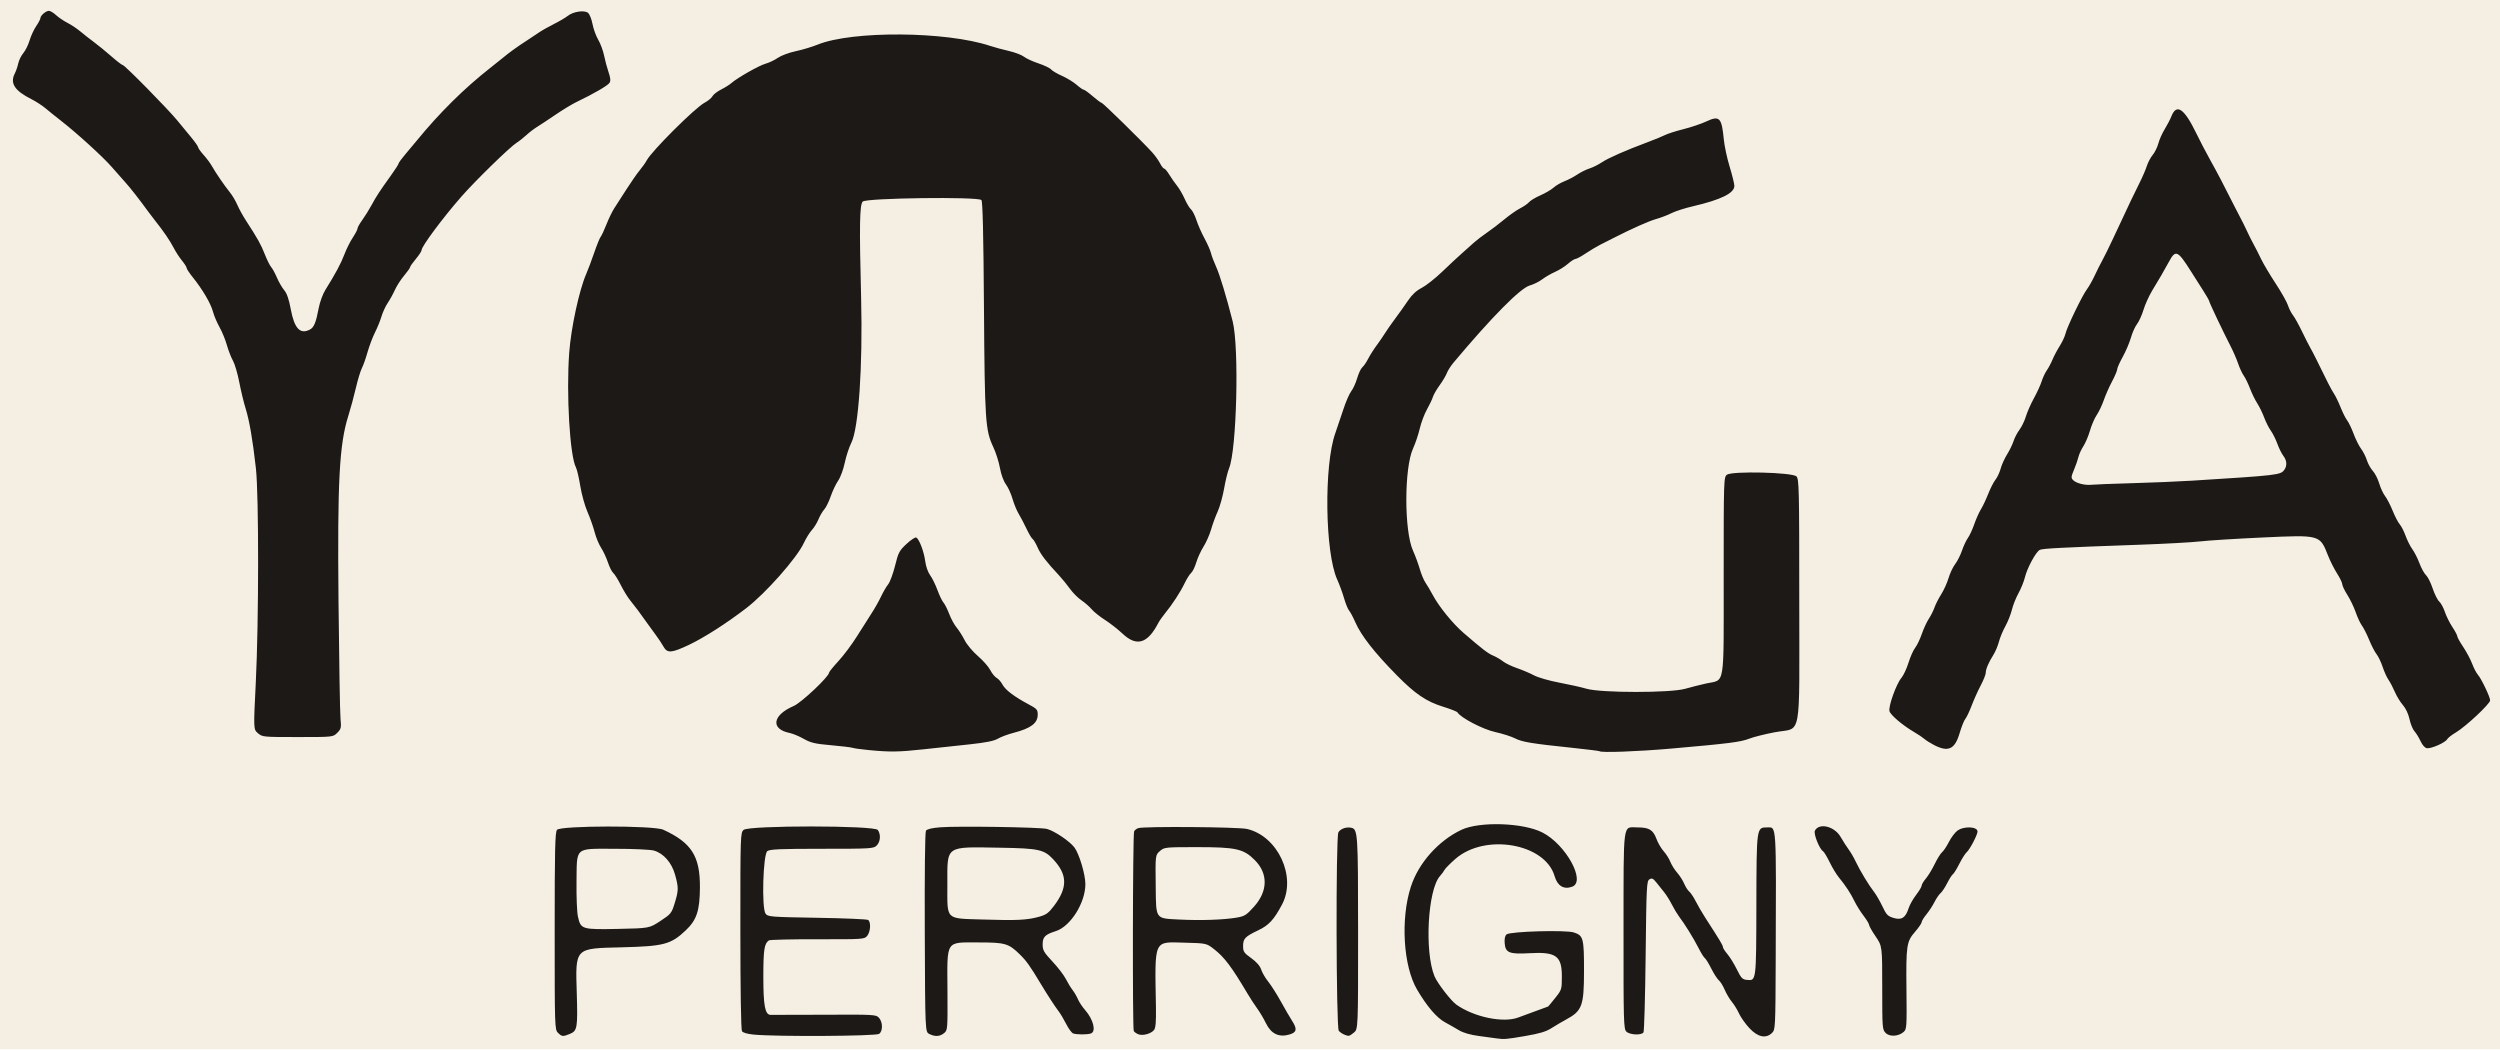
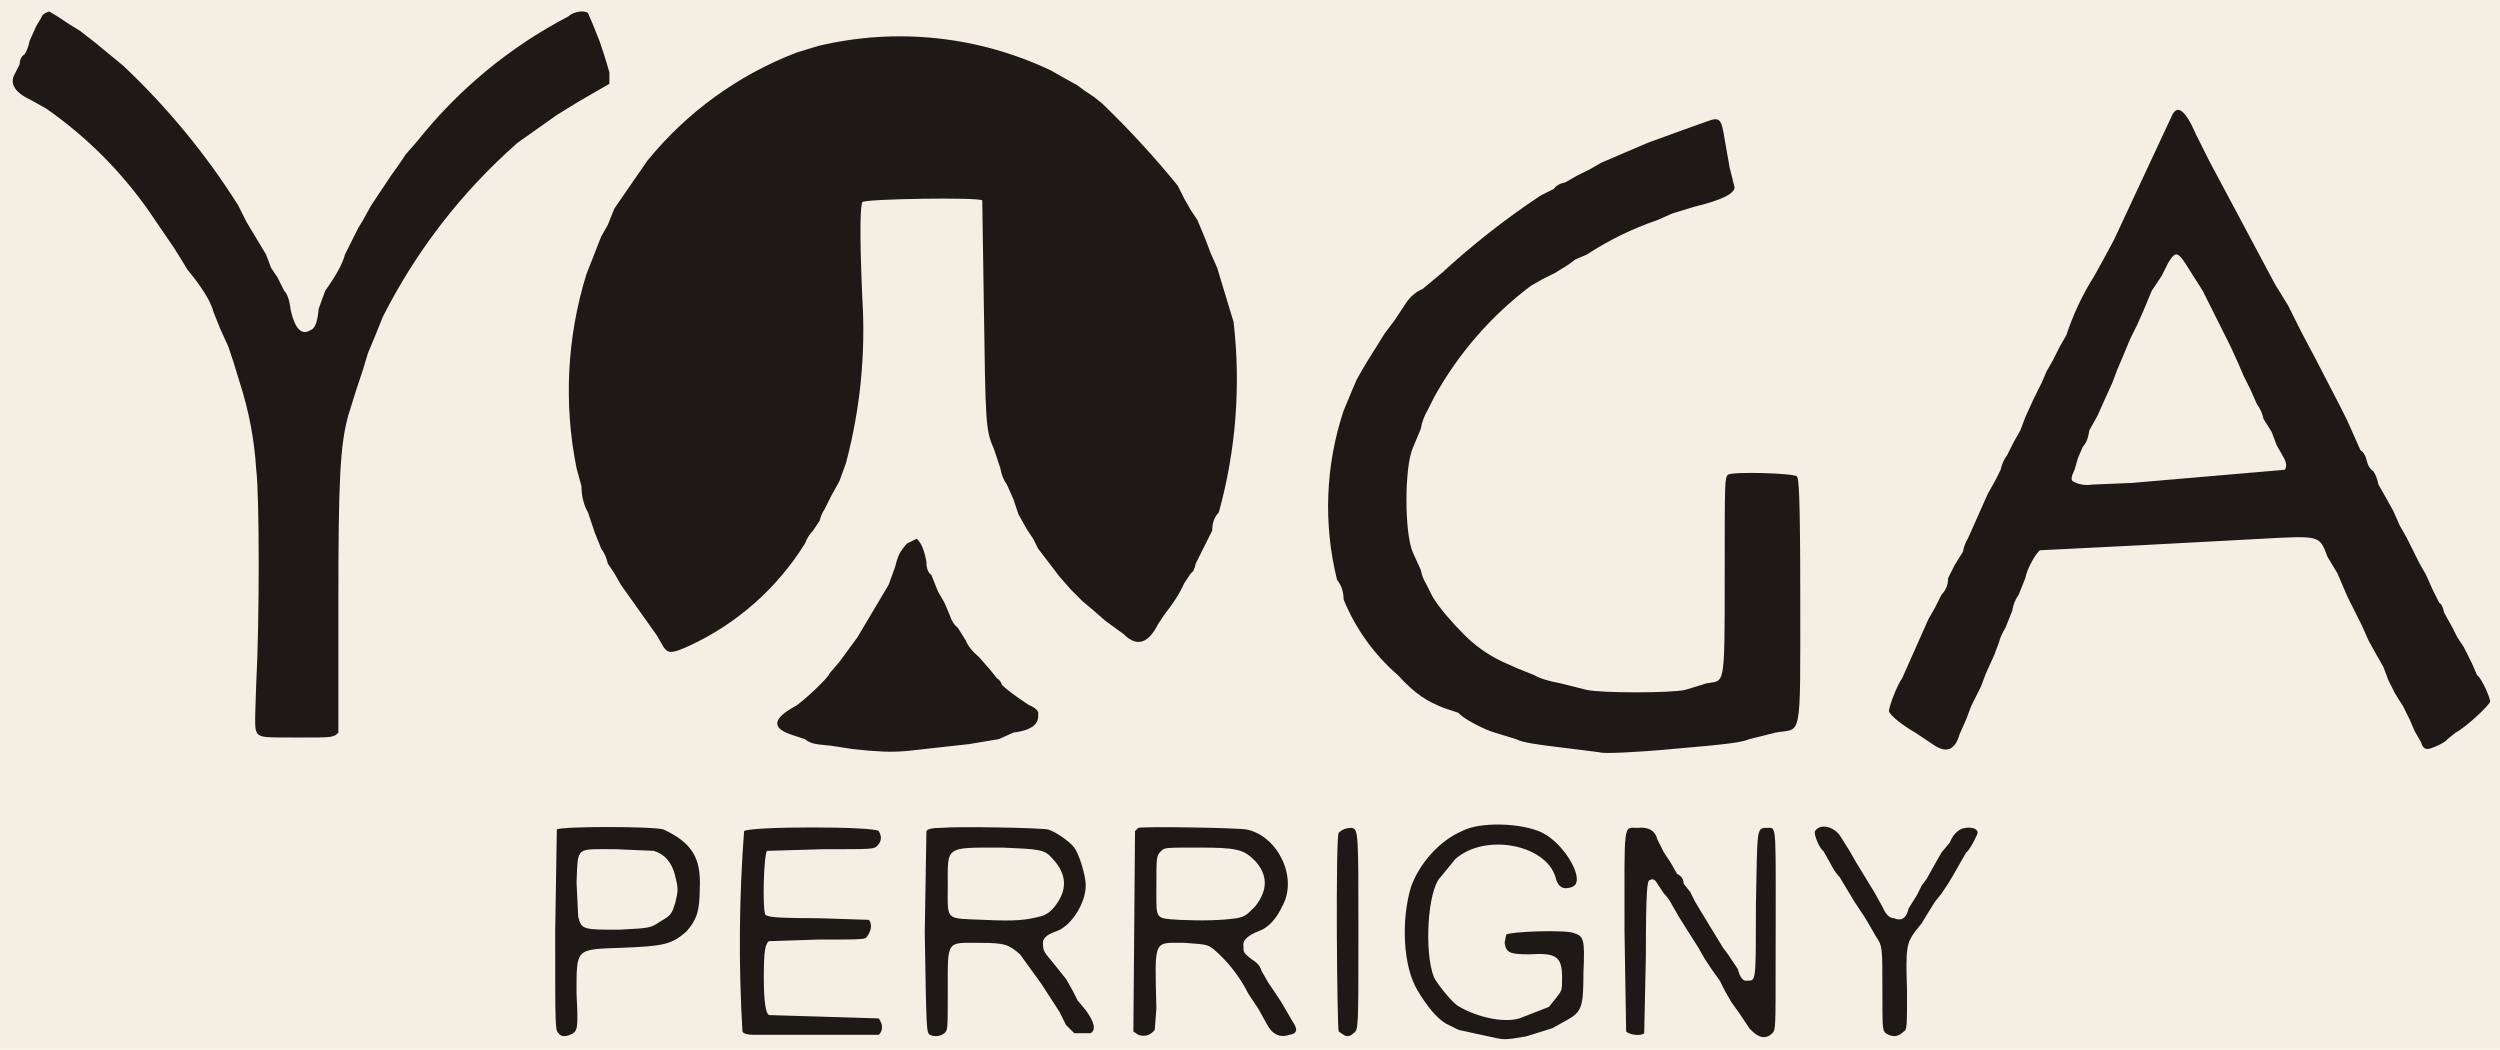
- <svg xmlns="http://www.w3.org/2000/svg" viewBox="103.4 34.4 1521.6 638.6" fill="#1c1916">
-   <rect x="103.4" y="34.4" width="1521.6" height="638.6" fill="#f4eee3" />
-   <path fill-rule="evenodd" d="M1014.00 666.37C1012.62 666.18 1007.87 665.53 1003.43 664.93C998.26 664.24 993.95 662.99 991.43 661.47C989.27 660.17 985.44 657.98 982.92 656.62C977.82 653.86 971.91 646.95 965.89 636.72C957.48 622.44 955.75 593.77 962.11 574.09C966.75 559.73 978.77 546.18 992.80 539.50C1003.86 534.24 1030.42 535.09 1042.17 541.09C1056.39 548.34 1068.80 570.84 1060.36 574.05C1055.24 576.00 1051.33 573.66 1049.57 567.59C1043.79 547.71 1007.23 541.40 989.20 557.17C986.06 559.92 983.10 562.91 982.61 563.83C982.13 564.75 980.88 566.44 979.84 567.59C972.38 575.85 970.31 613.55 976.49 628.58C978.21 632.77 986.47 643.49 989.79 645.85C1000.53 653.46 1018.36 657.17 1027.50 653.68C1032.79 651.67 1045.46 647.01 1045.66 647.00C1045.76 647.00 1047.67 644.69 1049.91 641.87C1053.95 636.81 1054.00 636.63 1054.00 628.54C1054.00 616.15 1050.41 613.62 1034.18 614.56C1022.02 615.26 1019.63 614.28 1019.20 608.39C1019.00 605.73 1019.41 603.91 1020.38 603.10C1022.57 601.29 1056.40 600.32 1061.29 601.93C1067.12 603.85 1067.50 605.31 1067.49 625.61C1067.47 646.57 1066.32 649.67 1056.69 654.87C1054.02 656.32 1049.92 658.73 1047.57 660.24C1044.39 662.29 1040.35 663.49 1031.56 664.99C1019.92 666.98 1018.87 667.06 1014.00 666.37Z M443.00 663.00C441.04 661.04 441.00 659.67 441.00 601.19C441.00 551.77 441.24 541.05 442.39 539.49C444.32 536.85 501.33 536.76 507.07 539.39C524.28 547.27 529.51 555.50 529.40 574.50C529.31 588.71 527.45 594.34 520.74 600.68C511.74 609.20 507.43 610.34 481.85 610.97C452.92 611.68 453.61 610.97 454.45 639.18C455.07 659.83 454.74 661.79 450.40 663.61C446.04 665.43 445.38 665.38 443.00 663.00Z M562.21 664.10C558.25 663.72 555.58 662.95 554.98 662.00C554.41 661.10 554.02 636.70 554.02 600.90C554.00 542.63 554.04 541.27 555.99 539.51C559.09 536.70 635.61 536.74 637.66 539.55C639.61 542.22 639.30 546.70 637.00 549.00C635.09 550.91 633.67 551.00 603.69 551.00C578.25 551.00 572.02 551.27 570.44 552.42C567.81 554.34 566.88 587.13 569.36 590.50C570.76 592.40 572.30 592.52 600.67 593.00C617.08 593.27 631.06 593.86 631.75 594.31C633.58 595.50 633.27 601.44 631.24 603.95C629.52 606.08 629.05 606.11 600.99 606.06C585.32 606.03 572.00 606.34 571.40 606.75C568.56 608.68 568.00 612.38 568.00 628.98C568.00 646.38 569.01 651.85 572.28 652.09C572.95 652.14 587.69 652.10 605.02 652.01C635.27 651.85 636.62 651.92 638.34 653.82C640.76 656.50 640.83 661.92 638.47 663.65C636.53 665.07 576.12 665.42 562.21 664.10Z M669.00 663.71C666.50 662.44 666.50 662.44 666.26 601.97C666.12 565.80 666.40 540.91 666.96 540.03C667.58 539.05 670.46 538.35 675.60 537.93C685.97 537.08 736.70 537.85 740.61 538.92C745.23 540.17 754.40 546.35 757.31 550.16C760.24 554.01 764.00 566.57 764.00 572.54C764.00 583.90 754.94 598.29 746.00 601.12C739.47 603.18 738.00 604.65 738.00 609.15C738.00 612.78 738.69 613.98 744.00 619.66C747.29 623.18 750.96 627.96 752.13 630.28C753.31 632.60 755.15 635.62 756.23 637.00C757.30 638.38 758.76 640.88 759.47 642.57C760.17 644.26 762.14 647.23 763.84 649.16C768.85 654.87 770.68 662.14 767.42 663.39C765.36 664.18 758.62 664.17 756.54 663.38C755.64 663.03 753.74 660.44 752.32 657.63C750.89 654.81 748.85 651.38 747.79 650.00C745.68 647.28 740.95 640.01 737.00 633.44C730.20 622.12 728.16 619.25 724.00 615.19C717.26 608.61 715.14 608.00 698.99 608.00C678.68 608.00 679.88 606.15 680.06 637.21C680.19 661.06 680.16 661.45 677.99 663.21C675.40 665.31 672.48 665.47 669.00 663.71Z M796.34 663.93C795.17 663.50 793.87 662.60 793.46 661.93C792.63 660.59 792.82 542.63 793.66 540.45C793.95 539.70 795.11 538.78 796.25 538.42C799.89 537.27 857.11 537.71 862.39 538.94C881.19 543.30 892.66 568.07 883.69 584.93C878.78 594.17 875.68 597.53 869.28 600.58C861.16 604.46 860.00 605.66 860.00 610.16C860.00 613.62 860.49 614.36 864.94 617.55C868.21 619.90 870.26 622.26 871.02 624.55C871.64 626.44 873.58 629.76 875.33 631.91C877.07 634.07 880.52 639.51 883.00 643.99C885.48 648.48 888.51 653.71 889.75 655.62C893.06 660.72 892.70 662.71 888.25 664.03C881.85 665.93 877.06 663.66 873.94 657.24C872.52 654.35 870.13 650.30 868.61 648.24C867.10 646.18 864.43 642.09 862.68 639.14C853.04 622.87 848.64 617.02 842.39 612.15C837.70 608.50 837.70 608.50 824.45 608.15C805.27 607.65 806.24 605.48 806.95 647.50C807.09 656.18 806.78 659.99 805.83 661.25C804.11 663.52 799.08 664.94 796.34 663.93Z M921.47 664.05C920.35 663.59 918.89 662.58 918.23 661.78C916.62 659.84 916.38 544.02 917.99 541.03C919.12 538.91 922.64 537.59 925.65 538.17C929.85 538.98 929.97 540.72 929.99 602.18C930.00 660.85 930.00 660.85 927.37 662.93C924.46 665.21 924.38 665.23 921.47 664.05Z M1168.23 660.25C1165.78 657.64 1162.92 653.61 1161.86 651.29C1160.81 648.98 1158.84 645.78 1157.49 644.17C1156.14 642.57 1154.19 639.28 1153.16 636.87C1152.12 634.45 1150.50 631.83 1149.56 631.05C1148.61 630.26 1146.53 627.04 1144.94 623.88C1143.35 620.73 1141.57 617.86 1141.00 617.50C1140.43 617.14 1138.66 614.30 1137.08 611.18C1134.21 605.50 1128.76 596.71 1125.18 592.00C1124.14 590.62 1122.26 587.48 1121.00 585.00C1119.75 582.52 1117.65 579.15 1116.33 577.50C1115.01 575.85 1112.85 573.15 1111.53 571.50C1109.53 569.01 1108.81 568.69 1107.31 569.61C1105.62 570.64 1105.47 573.68 1105.00 616.11C1104.72 641.07 1104.14 662.06 1103.69 662.75C1102.47 664.64 1095.30 664.30 1093.25 662.25C1091.62 660.62 1091.50 656.36 1091.55 600.63C1091.61 532.66 1090.88 538.00 1100.14 538.00C1107.07 538.00 1109.54 539.49 1111.54 544.87C1112.48 547.42 1114.48 550.85 1115.97 552.50C1117.46 554.15 1119.30 557.05 1120.04 558.95C1120.79 560.84 1122.67 563.83 1124.21 565.58C1125.75 567.34 1127.65 570.32 1128.45 572.22C1129.24 574.11 1130.62 576.27 1131.52 577.02C1132.42 577.76 1134.20 580.43 1135.47 582.94C1136.75 585.45 1139.30 589.84 1141.14 592.71C1150.43 607.10 1152.00 609.72 1152.00 610.74C1152.00 611.35 1153.24 613.30 1154.75 615.07C1156.26 616.84 1158.85 621.04 1160.50 624.39C1163.11 629.70 1163.90 630.54 1166.59 630.80C1172.37 631.37 1172.30 631.94 1172.40 585.07C1172.51 537.61 1172.46 538.00 1179.03 538.00C1184.73 538.00 1184.48 534.01 1184.16 619.75C1184.01 659.56 1183.93 661.07 1182.00 663.00C1178.30 666.70 1173.35 665.71 1168.23 660.25Z M1251.11 663.11C1249.07 661.07 1249.00 660.12 1249.00 635.63C1249.00 610.27 1249.00 610.27 1245.00 604.38C1242.80 601.15 1241.00 597.97 1241.00 597.33C1241.00 596.68 1239.47 594.15 1237.60 591.70C1235.73 589.25 1233.26 585.28 1232.10 582.88C1229.83 578.16 1226.69 573.39 1222.50 568.28C1221.05 566.51 1218.56 562.39 1216.98 559.12C1215.40 555.86 1213.58 552.86 1212.95 552.47C1210.72 551.09 1207.06 541.76 1208.03 539.95C1210.66 535.02 1219.94 537.30 1223.68 543.79C1225.17 546.38 1227.39 549.85 1228.62 551.50C1229.85 553.15 1231.81 556.53 1232.96 559.00C1235.43 564.27 1240.90 573.29 1244.10 577.37C1245.34 578.95 1247.59 582.86 1249.11 586.06C1251.52 591.17 1252.35 592.02 1255.93 593.10C1260.82 594.56 1263.21 593.00 1265.08 587.13C1265.72 585.13 1267.76 581.51 1269.62 579.09C1271.48 576.66 1273.00 574.11 1273.00 573.41C1273.00 572.72 1274.16 570.77 1275.58 569.09C1277.00 567.40 1279.43 563.41 1280.97 560.22C1282.51 557.04 1284.54 553.80 1285.47 553.03C1286.40 552.26 1288.23 549.50 1289.54 546.91C1290.86 544.32 1293.13 541.25 1294.60 540.10C1298.43 537.08 1307.00 537.38 1307.00 540.52C1307.00 542.49 1302.26 551.54 1300.43 553.06C1299.56 553.78 1297.53 556.96 1295.94 560.12C1294.35 563.27 1292.58 566.14 1292.00 566.50C1291.43 566.85 1289.88 569.28 1288.56 571.88C1287.24 574.49 1285.41 577.24 1284.50 578.00C1283.60 578.75 1281.92 581.20 1280.79 583.43C1279.65 585.67 1277.43 589.07 1275.86 590.98C1274.29 592.89 1273.00 595.00 1273.00 595.67C1273.00 596.33 1271.22 598.94 1269.04 601.45C1263.77 607.54 1263.46 609.63 1263.75 637.09C1263.99 659.09 1263.88 660.80 1262.13 662.39C1258.99 665.22 1253.58 665.58 1251.11 663.11Z M505.34 594.95C511.75 590.74 512.16 590.23 514.03 584.16C516.44 576.37 516.46 574.63 514.27 566.76C512.23 559.41 507.20 553.70 501.31 552.07C499.22 551.49 488.68 551.01 477.90 551.01C452.75 551.00 454.57 549.43 454.29 571.35C454.18 580.23 454.56 589.64 455.15 592.27C456.87 600.03 457.51 600.23 479.56 599.77C498.62 599.37 498.62 599.37 505.34 594.95Z M735.74 592.40C740.16 591.18 741.58 590.14 744.92 585.73C753.31 574.60 753.16 566.74 744.38 557.36C738.85 551.46 735.59 550.75 712.50 550.36C678.31 549.79 680.00 548.63 680.00 572.53C680.00 594.90 678.39 593.31 701.85 594.06C722.22 594.71 728.47 594.41 735.74 592.40Z M855.99 592.91C860.93 592.07 861.99 591.41 866.64 586.24C875.12 576.82 875.30 566.07 867.11 557.88C860.24 551.00 855.73 550.00 831.65 550.00C812.82 550.00 812.02 550.08 809.52 552.25C806.54 554.83 806.57 554.56 806.82 574.56C807.05 594.11 806.48 593.33 821.17 594.07C834.12 594.73 848.00 594.26 855.99 592.91Z M632.12 490.92C627.50 490.47 623.07 489.86 622.27 489.55C621.47 489.24 615.61 488.54 609.25 487.98C599.46 487.12 596.90 486.52 592.59 484.09C589.79 482.51 585.92 480.89 584.00 480.51C572.23 478.14 573.52 469.66 586.50 464.08C591.16 462.08 608.00 446.19 608.00 443.79C608.00 443.33 610.59 440.15 613.75 436.72C616.91 433.29 621.98 426.52 625.00 421.66C628.02 416.80 632.02 410.50 633.89 407.66C635.75 404.82 638.33 400.25 639.63 397.50C640.92 394.75 642.89 391.38 644.00 390.00C645.10 388.62 646.98 383.55 648.17 378.73C650.16 370.67 650.73 369.59 655.18 365.43C657.84 362.94 660.52 361.20 661.13 361.58C662.96 362.71 665.76 370.17 666.53 375.98C666.95 379.15 668.20 382.73 669.50 384.48C670.74 386.14 672.74 390.20 673.95 393.50C675.16 396.80 676.82 400.24 677.63 401.14C678.44 402.04 680.01 405.16 681.12 408.07C682.23 410.98 684.25 414.70 685.62 416.33C686.99 417.95 689.20 421.44 690.53 424.07C691.88 426.73 695.44 430.98 698.57 433.67C701.66 436.33 705.05 440.17 706.10 442.22C707.15 444.26 708.90 446.41 709.99 447.00C711.09 447.58 712.65 449.36 713.48 450.95C715.16 454.21 720.72 458.45 729.25 462.98C734.48 465.75 735.00 466.33 735.00 469.34C735.00 474.57 730.86 477.69 720.25 480.44C716.83 481.32 712.55 482.92 710.73 484.00C708.37 485.39 703.42 486.38 693.46 487.45C685.78 488.27 673.20 489.63 665.50 490.46C650.40 492.10 645.09 492.17 632.12 490.92Z M1076.92 491.62C1076.69 491.42 1069.30 490.50 1060.50 489.57C1035.58 486.97 1029.80 486.01 1025.50 483.79C1023.30 482.66 1017.85 480.92 1013.40 479.94C1005.89 478.28 992.56 471.33 990.50 468.01C990.18 467.48 986.28 465.93 981.85 464.57C971.58 461.42 964.75 456.79 953.50 445.35C939.81 431.44 931.91 421.33 928.27 413.06C926.93 410.00 925.23 406.82 924.50 406.00C923.77 405.18 922.40 401.80 921.45 398.50C920.50 395.20 918.62 390.07 917.27 387.11C909.82 370.76 909.14 317.53 916.14 298.00C917.22 294.98 919.38 288.59 920.94 283.81C922.49 279.03 924.69 273.94 925.83 272.49C926.97 271.04 928.59 267.47 929.44 264.56C930.29 261.65 931.69 258.67 932.56 257.95C933.43 257.23 935.03 254.89 936.12 252.76C937.21 250.63 939.54 246.95 941.30 244.58C943.06 242.21 945.28 238.98 946.24 237.39C947.19 235.80 949.99 231.80 952.44 228.50C954.90 225.20 958.49 220.15 960.42 217.28C962.81 213.74 965.46 211.28 968.72 209.61C971.35 208.25 976.93 203.85 981.13 199.82C985.32 195.79 990.72 190.76 993.13 188.64C995.53 186.52 998.85 183.56 1000.50 182.06C1002.15 180.57 1005.65 177.88 1008.28 176.10C1010.91 174.32 1015.67 170.69 1018.86 168.04C1022.04 165.39 1026.44 162.30 1028.64 161.18C1030.84 160.06 1033.28 158.37 1034.07 157.41C1034.86 156.46 1037.97 154.59 1041.00 153.26C1044.03 151.93 1047.62 149.82 1049.00 148.57C1050.38 147.32 1053.35 145.59 1055.61 144.71C1057.87 143.84 1061.38 142.00 1063.41 140.62C1065.44 139.25 1068.76 137.60 1070.80 136.95C1072.83 136.31 1076.20 134.64 1078.27 133.24C1082.16 130.62 1092.62 126.02 1106.35 120.88C1110.67 119.27 1115.42 117.32 1116.92 116.54C1118.42 115.77 1123.43 114.17 1128.07 113.00C1132.71 111.83 1138.90 109.74 1141.84 108.36C1149.95 104.56 1151.29 105.90 1152.56 119.12C1152.95 123.18 1154.56 130.72 1156.14 135.87C1157.71 141.03 1159.00 146.28 1159.00 147.55C1159.00 151.97 1150.85 155.97 1133.71 159.96C1128.87 161.08 1123.07 162.95 1120.80 164.10C1118.54 165.26 1114.39 166.85 1111.59 167.64C1107.03 168.92 1096.65 173.53 1085.50 179.23C1083.30 180.35 1079.70 182.17 1077.50 183.28C1075.30 184.38 1071.26 186.80 1068.51 188.64C1065.77 190.49 1062.97 192.00 1062.30 192.00C1061.62 192.00 1059.55 193.34 1057.69 194.97C1055.83 196.60 1052.32 198.81 1049.90 199.87C1047.48 200.93 1043.94 202.98 1042.03 204.42C1040.12 205.86 1036.76 207.53 1034.56 208.12C1028.84 209.66 1011.54 227.14 988.09 255.08C986.43 257.04 984.60 259.93 984.00 261.50C983.41 263.06 981.42 266.40 979.59 268.92C977.75 271.44 975.92 274.62 975.51 276.00C975.11 277.38 973.49 280.78 971.91 283.58C970.34 286.37 968.37 291.59 967.54 295.18C966.71 298.77 964.88 304.21 963.47 307.28C957.99 319.26 957.97 357.68 963.45 369.66C964.74 372.49 966.57 377.43 967.50 380.63C968.43 383.84 969.99 387.59 970.97 388.98C971.94 390.37 973.94 393.75 975.41 396.50C979.22 403.64 987.57 413.92 994.17 419.61C1005.84 429.68 1009.00 432.10 1012.21 433.44C1014.02 434.20 1016.72 435.78 1018.21 436.95C1019.70 438.12 1023.52 439.96 1026.71 441.05C1029.89 442.13 1034.53 444.10 1037.00 445.42C1039.52 446.77 1046.35 448.74 1052.50 449.89C1058.55 451.03 1065.97 452.69 1069.00 453.59C1077.64 456.17 1120.05 456.20 1129.00 453.64C1132.58 452.62 1138.42 451.14 1142.00 450.36C1153.49 447.84 1152.50 454.03 1152.50 384.89C1152.50 326.01 1152.54 324.81 1154.50 323.33C1157.59 320.99 1194.31 321.88 1196.78 324.35C1198.37 325.95 1198.50 331.46 1198.50 400.01C1198.50 486.79 1200.34 476.90 1183.58 480.08C1177.62 481.21 1170.61 482.97 1168.00 484.00C1162.86 486.03 1155.53 486.96 1120.50 490.02C1099.86 491.82 1078.03 492.62 1076.92 491.62Z M1280.50 487.84C1278.30 486.70 1275.67 485.03 1274.66 484.14C1273.64 483.25 1270.88 481.39 1268.51 480.01C1261.53 475.95 1254.11 469.67 1253.42 467.26C1252.62 464.43 1257.53 450.72 1260.69 446.96C1261.96 445.45 1263.90 441.30 1265.00 437.74C1266.10 434.19 1267.91 430.11 1269.04 428.68C1270.16 427.25 1271.98 423.48 1273.07 420.29C1274.17 417.11 1276.10 412.93 1277.36 411.00C1278.63 409.08 1280.19 405.96 1280.84 404.07C1281.49 402.19 1283.33 398.59 1284.92 396.07C1286.52 393.56 1288.51 389.14 1289.36 386.26C1290.20 383.37 1292.01 379.55 1293.37 377.76C1294.74 375.97 1296.62 372.25 1297.55 369.50C1298.48 366.75 1300.10 363.28 1301.16 361.79C1302.22 360.30 1303.95 356.54 1305.02 353.44C1306.09 350.34 1307.90 346.28 1309.04 344.43C1310.19 342.58 1312.19 338.35 1313.49 335.04C1314.78 331.72 1316.78 327.82 1317.92 326.37C1319.06 324.92 1320.48 321.89 1321.08 319.62C1321.68 317.35 1323.43 313.48 1324.97 311.00C1326.51 308.52 1328.28 304.89 1328.91 302.91C1329.54 300.94 1331.18 297.79 1332.56 295.92C1333.94 294.05 1335.70 290.39 1336.47 287.78C1337.25 285.17 1339.43 280.22 1341.33 276.77C1343.23 273.32 1345.34 268.70 1346.03 266.50C1346.72 264.30 1348.13 261.29 1349.17 259.81C1350.20 258.33 1351.76 255.40 1352.62 253.31C1353.48 251.21 1355.46 247.47 1357.02 245.00C1358.58 242.53 1360.16 239.15 1360.53 237.50C1361.43 233.52 1370.71 214.30 1373.57 210.50C1374.81 208.85 1376.97 205.03 1378.37 202.00C1379.78 198.97 1381.81 194.93 1382.90 193.00C1383.98 191.07 1386.97 185.00 1389.55 179.50C1400.75 155.54 1402.36 152.16 1405.47 146.00C1407.28 142.43 1409.33 137.70 1410.02 135.50C1410.72 133.30 1412.34 130.24 1413.62 128.70C1414.90 127.17 1416.45 124.02 1417.06 121.70C1417.67 119.39 1419.41 115.47 1420.94 113.00C1422.46 110.53 1424.27 107.05 1424.96 105.28C1428.12 97.19 1432.77 100.32 1440.13 115.50C1442.26 119.90 1446.01 127.10 1448.47 131.50C1452.85 139.32 1457.64 148.47 1462.63 158.50C1463.99 161.25 1465.97 165.07 1467.02 167.00C1468.07 168.93 1469.86 172.53 1470.99 175.00C1472.12 177.47 1473.92 181.07 1474.99 183.00C1476.06 184.93 1478.10 188.93 1479.52 191.91C1480.95 194.88 1484.95 201.63 1488.42 206.91C1491.88 212.18 1495.26 218.16 1495.92 220.19C1496.57 222.22 1497.97 224.96 1499.02 226.29C1500.06 227.63 1502.52 232.04 1504.47 236.11C1506.43 240.17 1508.69 244.62 1509.49 246.00C1510.30 247.38 1511.95 250.53 1513.15 253.00C1519.49 266.05 1522.42 271.74 1523.95 274.00C1524.89 275.38 1526.69 279.10 1527.96 282.28C1529.22 285.45 1531.03 289.05 1531.98 290.28C1532.93 291.50 1534.70 295.20 1535.93 298.50C1537.15 301.80 1539.18 305.85 1540.42 307.50C1541.67 309.15 1543.27 312.30 1543.97 314.50C1544.67 316.70 1546.31 319.65 1547.61 321.05C1548.92 322.45 1550.66 325.88 1551.49 328.66C1552.32 331.45 1553.93 334.91 1555.07 336.36C1556.20 337.80 1558.27 341.80 1559.66 345.24C1561.05 348.68 1562.98 352.40 1563.96 353.50C1564.93 354.60 1566.54 357.75 1567.53 360.50C1568.52 363.25 1570.37 366.92 1571.64 368.66C1572.92 370.39 1574.88 374.27 1576.00 377.27C1577.12 380.27 1578.91 383.52 1579.98 384.48C1581.04 385.44 1582.85 389.05 1584.00 392.50C1585.15 395.95 1586.95 399.55 1588.00 400.50C1589.06 401.46 1590.61 404.32 1591.46 406.87C1592.31 409.42 1594.35 413.52 1596.00 416.00C1597.64 418.48 1598.99 421.02 1599.00 421.65C1599.00 422.28 1600.62 425.20 1602.60 428.14C1604.58 431.08 1607.03 435.68 1608.04 438.36C1609.06 441.03 1610.59 444.00 1611.45 444.95C1613.55 447.26 1619.00 458.62 1619.00 460.67C1619.00 462.74 1604.17 476.63 1598.19 480.16C1595.71 481.62 1593.29 483.51 1592.81 484.37C1591.68 486.40 1583.15 490.17 1580.53 489.79C1579.29 489.61 1577.79 487.95 1576.65 485.50C1575.63 483.30 1573.96 480.59 1572.94 479.48C1571.91 478.36 1570.56 475.06 1569.94 472.15C1569.25 468.94 1567.66 465.55 1565.93 463.57C1564.35 461.77 1562.14 458.16 1561.02 455.54C1559.89 452.92 1558.14 449.58 1557.13 448.14C1556.11 446.69 1554.52 443.16 1553.58 440.31C1552.64 437.45 1550.97 433.97 1549.87 432.56C1548.77 431.16 1546.75 427.26 1545.38 423.89C1544.01 420.53 1542.02 416.59 1540.96 415.14C1539.90 413.69 1538.19 410.02 1537.16 407.00C1536.12 403.98 1533.86 399.27 1532.14 396.55C1530.41 393.83 1529.00 390.88 1529.00 390.00C1529.00 389.12 1527.58 386.17 1525.84 383.45C1524.11 380.73 1521.64 375.84 1520.36 372.59C1515.32 359.82 1515.67 359.92 1480.49 361.54C1464.55 362.27 1447.45 363.34 1442.49 363.92C1437.54 364.49 1420.89 365.41 1405.49 365.95C1357.67 367.64 1346.56 368.22 1344.86 369.10C1342.52 370.31 1337.28 379.98 1335.87 385.68C1335.22 388.33 1333.43 392.75 1331.90 395.50C1330.38 398.25 1328.59 402.75 1327.93 405.50C1327.27 408.25 1325.49 412.75 1323.96 415.50C1322.43 418.25 1320.66 422.52 1320.02 425.00C1319.37 427.48 1317.86 431.07 1316.64 433.00C1313.71 437.65 1312.00 441.68 1312.00 443.95C1312.00 444.96 1310.61 448.43 1308.91 451.65C1307.21 454.87 1304.72 460.41 1303.38 463.96C1302.03 467.51 1300.32 471.11 1299.57 471.96C1298.81 472.81 1297.24 476.76 1296.06 480.74C1293.18 490.50 1289.17 492.33 1280.50 487.84Z M260.38 480.65C257.66 478.31 257.66 478.31 259.08 449.90C260.93 412.84 260.98 335.81 259.16 319.50C257.22 302.14 255.20 290.41 252.89 283.00C251.77 279.43 250.03 272.20 249.02 266.95C248.00 261.70 246.28 255.85 245.19 253.95C244.10 252.05 242.44 247.80 241.51 244.50C240.59 241.20 238.56 236.25 237.00 233.50C235.45 230.75 233.64 226.47 232.99 224.00C231.69 219.09 226.64 210.51 220.75 203.19C218.69 200.63 217.00 198.07 217.00 197.50C217.00 196.92 215.71 194.89 214.14 192.98C212.57 191.07 210.30 187.56 209.09 185.20C207.00 181.08 202.69 174.78 197.78 168.66C196.53 167.09 194.60 164.57 193.50 163.04C188.82 156.53 182.39 148.32 179.80 145.52C178.26 143.86 174.57 139.67 171.59 136.22C166.21 129.98 149.94 115.17 140.04 107.50C137.20 105.30 133.22 102.10 131.19 100.38C129.16 98.66 125.22 96.11 122.44 94.71C112.31 89.61 109.38 85.08 112.38 79.20C113.14 77.72 114.10 74.92 114.51 73.00C114.92 71.08 116.31 68.24 117.60 66.70C118.90 65.16 120.61 61.70 121.41 59.00C122.21 56.30 124.02 52.39 125.43 50.31C126.84 48.24 128.00 46.03 128.00 45.42C128.00 43.86 131.35 41.00 133.18 41.00C134.02 41.00 135.97 42.17 137.51 43.60C139.05 45.03 142.16 47.13 144.41 48.28C146.66 49.42 150.15 51.74 152.17 53.43C154.18 55.12 157.95 58.08 160.55 60.00C163.14 61.92 167.96 65.86 171.26 68.75C174.55 71.64 177.64 74.00 178.11 74.00C179.29 74.00 205.33 100.46 211.28 107.69C213.91 110.88 217.85 115.66 220.03 118.31C222.21 120.96 224.00 123.54 224.00 124.06C224.00 124.57 225.51 126.68 227.36 128.75C229.21 130.81 231.47 133.85 232.38 135.50C234.49 139.33 240.15 147.59 243.42 151.61C244.81 153.32 246.81 156.69 247.85 159.11C248.90 161.52 251.27 165.84 253.13 168.69C260.23 179.62 262.21 183.16 264.56 189.14C265.89 192.54 267.62 196.03 268.42 196.91C269.21 197.78 270.80 200.70 271.95 203.38C273.10 206.06 275.10 209.52 276.40 211.06C278.03 213.00 279.26 216.58 280.38 222.62C282.57 234.41 286.12 238.14 292.11 234.94C294.51 233.66 295.74 230.62 297.38 221.92C298.07 218.29 299.87 213.34 301.39 210.91C307.59 201.00 310.97 194.69 313.01 189.25C314.19 186.09 316.47 181.51 318.08 179.08C319.68 176.65 321.00 174.13 321.00 173.48C321.00 172.83 322.32 170.48 323.93 168.26C325.54 166.03 328.04 162.03 329.48 159.36C332.44 153.87 334.47 150.76 341.25 141.33C343.86 137.70 346.00 134.37 346.00 133.92C346.00 133.48 347.84 130.96 350.10 128.31C352.35 125.66 355.48 121.92 357.05 120.00C370.70 103.27 386.00 88.12 401.50 75.97C404.25 73.82 407.85 70.93 409.50 69.56C413.40 66.32 418.45 62.68 423.80 59.25C426.16 57.74 429.54 55.49 431.30 54.26C433.06 53.03 437.20 50.68 440.50 49.04C443.80 47.39 447.62 45.15 449.00 44.05C452.26 41.45 458.93 40.43 461.24 42.18C462.20 42.91 463.44 45.94 464.00 48.92C464.56 51.91 466.13 56.26 467.50 58.59C468.87 60.92 470.47 65.23 471.06 68.16C471.65 71.10 472.87 75.66 473.78 78.30C474.98 81.78 475.14 83.56 474.39 84.80C473.38 86.45 464.76 91.46 454.50 96.37C451.75 97.68 445.96 101.18 441.64 104.13C437.31 107.08 432.23 110.44 430.34 111.60C428.46 112.75 425.47 115.03 423.71 116.67C421.94 118.30 419.31 120.37 417.86 121.27C413.81 123.77 392.61 144.46 384.10 154.20C372.69 167.27 360.00 184.35 360.00 186.63C360.00 187.28 358.43 189.70 356.50 192.00C354.57 194.30 353.00 196.55 353.00 197.00C353.00 197.45 351.36 199.77 349.35 202.16C347.34 204.54 344.83 208.44 343.77 210.82C342.71 213.20 340.75 216.75 339.42 218.72C338.08 220.68 336.37 224.40 335.60 226.97C334.84 229.54 333.05 233.94 331.63 236.73C330.22 239.53 328.19 244.90 327.12 248.66C326.06 252.42 324.49 256.85 323.64 258.51C322.79 260.16 321.15 265.56 320.00 270.51C318.86 275.45 316.78 283.09 315.40 287.49C309.91 304.91 308.73 327.21 309.43 400.50C309.78 436.25 310.32 468.28 310.64 471.68C311.18 477.38 311.03 478.06 308.66 480.43C306.09 483.00 306.09 483.00 284.60 483.00C263.50 483.00 263.06 482.96 260.38 480.65Z M507.20 427.90C506.27 426.19 504.15 423.01 502.50 420.81C500.85 418.62 498.51 415.40 497.30 413.66C493.74 408.55 489.69 403.13 486.88 399.70C485.44 397.94 482.89 393.77 481.21 390.44C479.54 387.11 477.48 383.81 476.64 383.11C475.80 382.42 474.34 379.52 473.40 376.67C472.45 373.83 470.60 369.86 469.27 367.84C467.95 365.83 466.18 361.56 465.34 358.34C464.51 355.13 462.53 349.53 460.94 345.90C459.35 342.26 457.39 335.19 456.58 330.18C455.77 325.17 454.59 320.11 453.96 318.93C450.22 311.94 448.00 274.07 449.85 249.00C450.97 233.89 455.95 210.85 460.21 201.11C461.31 198.58 463.51 192.73 465.09 188.13C466.66 183.53 468.43 179.19 469.01 178.49C469.59 177.79 471.18 174.38 472.54 170.91C473.90 167.43 476.06 162.99 477.34 161.05C478.62 159.10 481.96 153.90 484.77 149.50C487.58 145.10 491.19 139.93 492.79 138.00C494.40 136.07 496.30 133.38 497.02 132.01C499.98 126.37 526.57 99.87 532.22 96.93C534.26 95.86 536.41 94.10 537.00 93.00C537.59 91.90 539.96 90.05 542.28 88.89C544.60 87.73 547.40 85.98 548.50 85.01C552.14 81.79 565.44 74.24 569.38 73.16C571.52 72.57 574.89 70.96 576.88 69.58C578.87 68.20 583.75 66.39 587.72 65.56C591.69 64.72 597.69 62.92 601.06 61.55C622.12 53.00 679.33 53.42 706.00 62.32C708.48 63.15 713.56 64.53 717.31 65.39C721.06 66.25 725.24 67.83 726.62 68.91C727.99 69.99 731.97 71.83 735.48 72.99C738.98 74.16 742.43 75.81 743.13 76.66C743.84 77.51 746.85 79.29 749.82 80.60C752.79 81.91 756.76 84.34 758.65 85.99C760.53 87.65 762.48 89.00 762.97 89.00C763.47 89.00 765.96 90.80 768.50 93.00C771.04 95.20 773.48 97.00 773.91 97.00C774.66 97.00 797.86 119.71 804.55 127.00C806.31 128.93 808.50 131.96 809.41 133.75C810.31 135.54 811.45 137.00 811.94 137.00C812.44 137.00 813.86 138.69 815.10 140.75C816.35 142.81 818.46 145.82 819.78 147.44C821.11 149.06 823.20 152.66 824.44 155.44C825.67 158.22 827.40 161.10 828.28 161.83C829.17 162.56 830.65 165.48 831.58 168.33C832.50 171.17 834.72 176.20 836.51 179.50C838.30 182.80 840.08 186.84 840.46 188.48C840.84 190.13 842.26 193.88 843.61 196.83C845.81 201.65 849.82 214.89 853.65 230.00C857.66 245.86 856.13 308.27 851.44 319.48C850.62 321.46 849.26 327.00 848.43 331.79C847.59 336.58 845.85 342.82 844.55 345.66C843.26 348.49 841.44 353.44 840.52 356.66C839.59 359.87 837.52 364.57 835.91 367.10C834.30 369.64 832.31 373.97 831.49 376.73C830.67 379.50 829.27 382.36 828.39 383.09C827.51 383.82 825.70 386.69 824.37 389.46C821.80 394.82 816.90 402.32 812.35 407.88C810.83 409.73 809.02 412.33 808.34 413.65C801.86 426.14 795.21 428.13 786.69 420.12C783.84 417.44 778.97 413.64 775.89 411.68C772.80 409.72 769.19 406.82 767.86 405.24C766.53 403.66 763.71 401.20 761.60 399.76C759.48 398.32 756.35 395.18 754.63 392.78C752.91 390.37 750.05 386.85 748.28 384.95C740.20 376.29 736.87 371.96 734.98 367.69C733.86 365.16 732.46 362.78 731.87 362.42C731.28 362.06 729.60 359.23 728.14 356.13C726.67 353.03 724.52 348.93 723.35 347.00C722.18 345.07 720.52 341.02 719.66 338.00C718.79 334.98 716.99 331.01 715.65 329.20C714.19 327.22 712.72 323.19 712.00 319.20C711.33 315.51 709.52 309.80 707.96 306.50C703.12 296.25 702.75 290.59 702.28 221.51C701.97 176.47 701.51 157.12 700.73 156.17C698.94 154.02 630.70 154.87 628.49 157.08C626.59 158.99 626.38 171.39 627.51 215.89C628.56 257.22 625.99 295.13 621.54 303.91C620.18 306.60 618.39 312.07 617.55 316.07C616.72 320.07 614.92 324.96 613.55 326.93C612.18 328.91 610.13 333.20 609.01 336.47C607.89 339.73 606.12 343.33 605.08 344.45C604.04 345.58 602.45 348.30 601.54 350.50C600.64 352.70 598.83 355.62 597.53 357.00C596.23 358.38 594.00 361.98 592.59 365.00C588.33 374.10 569.41 395.49 557.63 404.53C545.51 413.83 531.99 422.48 522.77 426.86C512.08 431.93 509.51 432.10 507.20 427.90Z M1401.00 328.49C1412.83 328.17 1429.25 327.48 1437.50 326.96C1490.00 323.67 1491.43 323.50 1493.72 320.36C1495.52 317.90 1495.31 314.67 1493.16 311.88C1492.14 310.57 1490.49 307.25 1489.49 304.50C1488.49 301.75 1486.69 298.15 1485.50 296.50C1484.30 294.85 1482.49 291.25 1481.47 288.50C1480.44 285.75 1478.55 281.87 1477.26 279.88C1475.96 277.89 1474.00 273.87 1472.88 270.94C1471.77 268.01 1470.05 264.46 1469.05 263.06C1468.05 261.65 1466.49 258.31 1465.59 255.62C1464.68 252.94 1462.63 248.21 1461.03 245.12C1456.60 236.55 1448.00 218.43 1448.00 217.66C1448.00 217.28 1446.35 214.39 1444.33 211.23C1442.31 208.08 1438.95 202.80 1436.87 199.50C1428.82 186.75 1427.54 186.20 1423.48 193.75C1422.08 196.36 1419.99 200.07 1418.84 202.00C1417.69 203.93 1415.17 208.13 1413.25 211.35C1411.33 214.56 1408.96 219.83 1407.98 223.06C1407.01 226.28 1405.25 230.13 1404.09 231.62C1402.92 233.10 1401.24 236.83 1400.36 239.91C1399.48 242.98 1397.24 248.24 1395.38 251.60C1393.52 254.95 1392.00 258.37 1392.00 259.21C1392.00 260.04 1390.59 263.36 1388.87 266.59C1387.14 269.82 1384.88 274.94 1383.84 277.97C1382.80 280.99 1380.87 285.05 1379.55 286.99C1378.23 288.92 1376.38 293.19 1375.44 296.48C1374.49 299.77 1372.69 304.04 1371.42 305.98C1370.16 307.92 1368.81 310.85 1368.43 312.50C1368.05 314.15 1366.83 317.67 1365.72 320.31C1363.90 324.65 1363.85 325.28 1365.24 326.67C1367.15 328.58 1372.53 329.90 1376.50 329.44C1378.15 329.24 1389.17 328.82 1401.00 328.49Z" />
+ <svg xmlns="http://www.w3.org/2000/svg" fill="#1c1916" viewBox="103 34 1522 639">
+   <path fill="#f4eee3" d="M103 34h1522v639H103z" />
+   <path fill-rule="evenodd" d="m1014 666-23-5-8-4q-8-5-17-20c-9-15-10-43-4-63 5-14 17-28 31-34 11-6 37-5 49 1 14 7 27 30 18 33q-8 3-10-6c-6-20-43-27-61-11l-9 11c-8 8-10 46-4 61 2 4 10 14 14 17 11 7 28 11 38 8l18-7 4-5c4-5 4-5 4-13 0-13-4-15-20-14-12 0-14-1-15-7l1-5c3-2 36-3 41-1 6 2 7 3 6 24 0 21-1 24-10 29l-9 5-16 5c-12 2-13 2-18 1m-571-3c-2-2-2-3-2-62l1-62c2-2 59-2 65 0 17 8 23 17 22 36 0 14-2 19-8 26-9 8-14 9-39 10-29 1-28 0-28 28 1 21 1 23-4 25q-5 2-7-1m119 1q-6 0-7-2a909 909 0 0 1 1-122c3-3 80-3 82 0q3 5-1 9c-2 2-3 2-33 2l-34 1c-2 2-3 35-1 39 2 1 3 2 32 2l31 1q3 4-1 10c-1 2-2 2-30 2l-30 1c-2 2-3 5-3 22q0 24 4 23l66 2q4 6 0 10zm107 0c-2-2-2-2-3-62l1-62q1-2 9-2c10-1 61 0 65 1s13 7 16 11 7 17 7 23c0 11-9 25-18 28q-9 3-8 8c0 4 1 5 6 11l8 10 4 7 3 6 5 6q8 11 3 14h-10l-5-5-4-8-11-17-13-18c-7-6-9-7-25-7-20 0-19-2-19 29 0 24 0 24-2 26q-4 3-9 1m127 0-3-2 1-122 2-2c4-1 61 0 66 1 19 4 31 29 22 46q-6 13-15 16-10 4-9 9c0 4 0 4 5 8q5 3 6 7l4 7 8 12 7 12q5 7-2 8-9 3-14-7l-5-9-6-9a87 87 0 0 0-21-27c-4-3-4-3-18-4-19 0-18-3-17 40l-1 13q-4 5-10 3m125 0-3-2c-1-2-2-118 0-121q3-3 8-3c4 1 4 3 4 64 0 59 0 59-3 61q-3 3-6 1m247-4-6-9-5-7-4-7-3-6-5-7-4-6-4-7-12-19-4-7q-2-4-5-7l-4-6q-2-4-5-2c-1 1-2 4-2 46l-1 47c-2 2-9 1-11-1l-1-61c0-68-1-63 8-63q10-1 12 7l4 8 4 6 4 7q4 2 4 6l4 5 3 6 6 10 11 18 3 4 6 9q2 8 6 7c5 0 5 1 5-46 1-47 0-47 7-47 6 0 5-4 5 82 0 40 0 41-2 43q-6 6-14-3m83 3c-2-2-2-3-2-27 0-26 0-26-4-32l-4-7-3-5-6-9-9-15q-3-3-6-9l-4-7c-2-1-6-10-5-12 3-5 12-3 16 4l5 8 4 7 11 18 5 9q3 7 7 7 7 3 9-6l5-8 3-6 3-4 5-9 4-7 5-6q2-5 5-7c3-3 12-3 12 1 0 1-5 11-7 12l-4 7-4 7-3 5-4 6-4 5-5 8-3 5-4 5c-5 7-6 9-5 36 0 22 0 24-2 25q-5 5-11 1m-746-68c7-4 7-5 9-11 2-8 2-9 0-17q-3-12-13-15l-23-1c-25 0-23-2-24 20l1 21c2 8 3 8 25 8 19-1 19-1 25-5m231-3q5-1 9-6 12-15-1-29c-5-6-8-6-31-7-35 0-33-1-33 23 0 22-2 20 22 21 20 1 26 0 34-2m120 1c5-1 6-2 11-7q12-15 0-28c-7-7-11-8-35-8-19 0-20 0-22 2-3 3-3 3-3 23 0 19-1 18 14 19q21 1 35-1M632 491l-10-1-13-2c-10-1-12-1-16-4l-9-3q-17-6 3-17c4-2 21-18 21-20l6-7 11-15 19-32 4-11c2-8 3-9 7-14l6-3q4 3 6 14 0 6 3 8l4 10 4 7 3 7q2 6 5 8l5 8q2 5 8 10l7 8 4 5q2 1 3 4 4 4 16 12 7 3 6 6 1 9-15 11l-9 4-18 3-27 3c-16 2-21 2-34 1m445 1-16-2c-25-3-31-4-35-6l-13-4c-7-2-20-9-22-12l-9-3c-10-4-17-8-28-20a122 122 0 0 1-33-46q0-7-4-12a185 185 0 0 1 4-103l5-12 3-7 4-7 3-5 5-8 5-8 6-8 8-12q4-5 9-7l12-10a480 480 0 0 1 60-47l8-4q2-3 7-4l7-4 8-4 7-4 28-12 11-4 11-4 14-5c8-3 9-2 11 11l3 17 3 12q0 6-25 12l-13 4-9 4a191 191 0 0 0-43 21l-7 3-4 3-8 5-8 4-7 4a215 215 0 0 0-59 68l-4 8q-3 5-4 11l-5 12c-5 12-5 51 0 63l5 11q1 5 3 8l4 8c4 7 13 17 19 23a82 82 0 0 0 24 17l9 4 10 4q5 3 16 5l16 4c9 2 51 2 60 0l13-4c11-2 11 4 11-65 0-59 0-60 2-62 3-2 39-1 42 1 1 2 2 7 2 76 0 87 1 77-15 80l-16 4c-5 2-12 3-47 6-21 2-43 3-44 2m204-4-6-4-6-4c-7-4-15-10-16-13 0-3 5-16 8-20l4-9 4-9 4-9 4-9 4-7 4-8q4-4 4-10l4-8 5-8q1-5 3-8l4-9 4-9 4-9 5-9 3-6q1-5 4-9l4-8 4-7 3-8 5-11 5-10 3-7 4-7 4-8 4-7a163 163 0 0 1 17-36l5-9 7-13 35-75q5-12 15 11l8 16 32 60 8 15 8 13 3 6 5 10 9 17 15 29 4 8 4 9 4 9q3 2 4 7 1 4 4 6 2 3 3 8l4 7 5 9 4 9 4 7 4 8 4 8 4 7 4 9 4 8q2 1 3 6l5 9 3 6 4 6 5 10 3 7c3 2 8 14 8 16s-15 16-21 19l-5 4c-1 2-10 6-12 6q-3 0-4-4l-4-7-3-7-4-8-5-8-4-8-3-8-4-7-5-9-4-9-4-8-5-10-3-7-3-7-6-10c-5-13-4-13-40-11l-75 4-60 3c-2 1-8 11-9 17l-4 10q-3 4-4 10l-4 10q-3 5-4 9l-3 8-5 11-3 8-6 12-3 8-4 9q-4 14-15 7m-1021-7c-2-3-2-3-1-31 2-37 2-114 0-130a215 215 0 0 0-10-53l-4-13-3-9-5-11-4-10q-2-8-12-21l-4-5-3-5-5-8-15-22a253 253 0 0 0-63-63l-9-5q-15-7-10-16l3-6q0-4 3-6 2-3 3-8l4-9 3-5q1-3 5-4l5 3 6 4 8 5 9 7 17 14a437 437 0 0 1 70 85l5 10 12 20 3 8 4 6 4 8q3 3 4 12 4 17 12 12 4-1 5-13l4-11q10-14 12-22l5-10 3-6 3-5 5-9 12-18 5-7 4-6 7-8a287 287 0 0 1 92-76c3-3 10-4 12-2l3 7 4 10 3 9 3 10v7l-19 11-13 8-24 17a353 353 0 0 0-82 106l-4 10-5 12-3 10-4 12-5 16c-5 18-6 40-6 114v79c-3 3-3 3-24 3s-22 0-25-2m247-53-4-7-22-31-4-7-4-6q-1-5-4-9l-4-10-4-12q-4-7-4-16l-3-11a239 239 0 0 1 6-118l9-23 4-7 4-10 20-29a217 217 0 0 1 91-66l13-4a214 214 0 0 1 142 15l7 4 9 5 4 3 6 4 5 4a567 567 0 0 1 46 50l4 8 4 7 4 6 5 12 3 8 4 9 10 33a304 304 0 0 1-9 116q-4 4-4 11l-5 10-5 10q-1 5-3 6l-4 6q-4 9-12 19l-4 6q-9 18-21 6l-11-8-8-7-6-5-7-7-7-8-13-17-3-6-4-6-5-9-3-9-4-9q-3-4-4-10l-4-12c-5-11-5-16-6-85l-1-66c-2-2-70-1-73 1-1 2-2 14 0 59a314 314 0 0 1-10 100l-4 11-5 9-4 8q-2 3-3 7l-4 6q-3 3-5 8a164 164 0 0 1-70 62c-11 5-13 5-16 1m894-100 93-8q2-3-1-8l-4-7-3-8-5-8q-1-5-4-9l-4-9-4-8-3-7-5-11-17-34-7-11c-8-13-9-14-14-6l-4 8-6 9-5 12-4 9-4 8-5 12-3 7-3 8-5 11-4 9-5 9q-1 7-4 10l-3 7-2 7q-3 6-1 7 5 3 12 2z" />
</svg>
